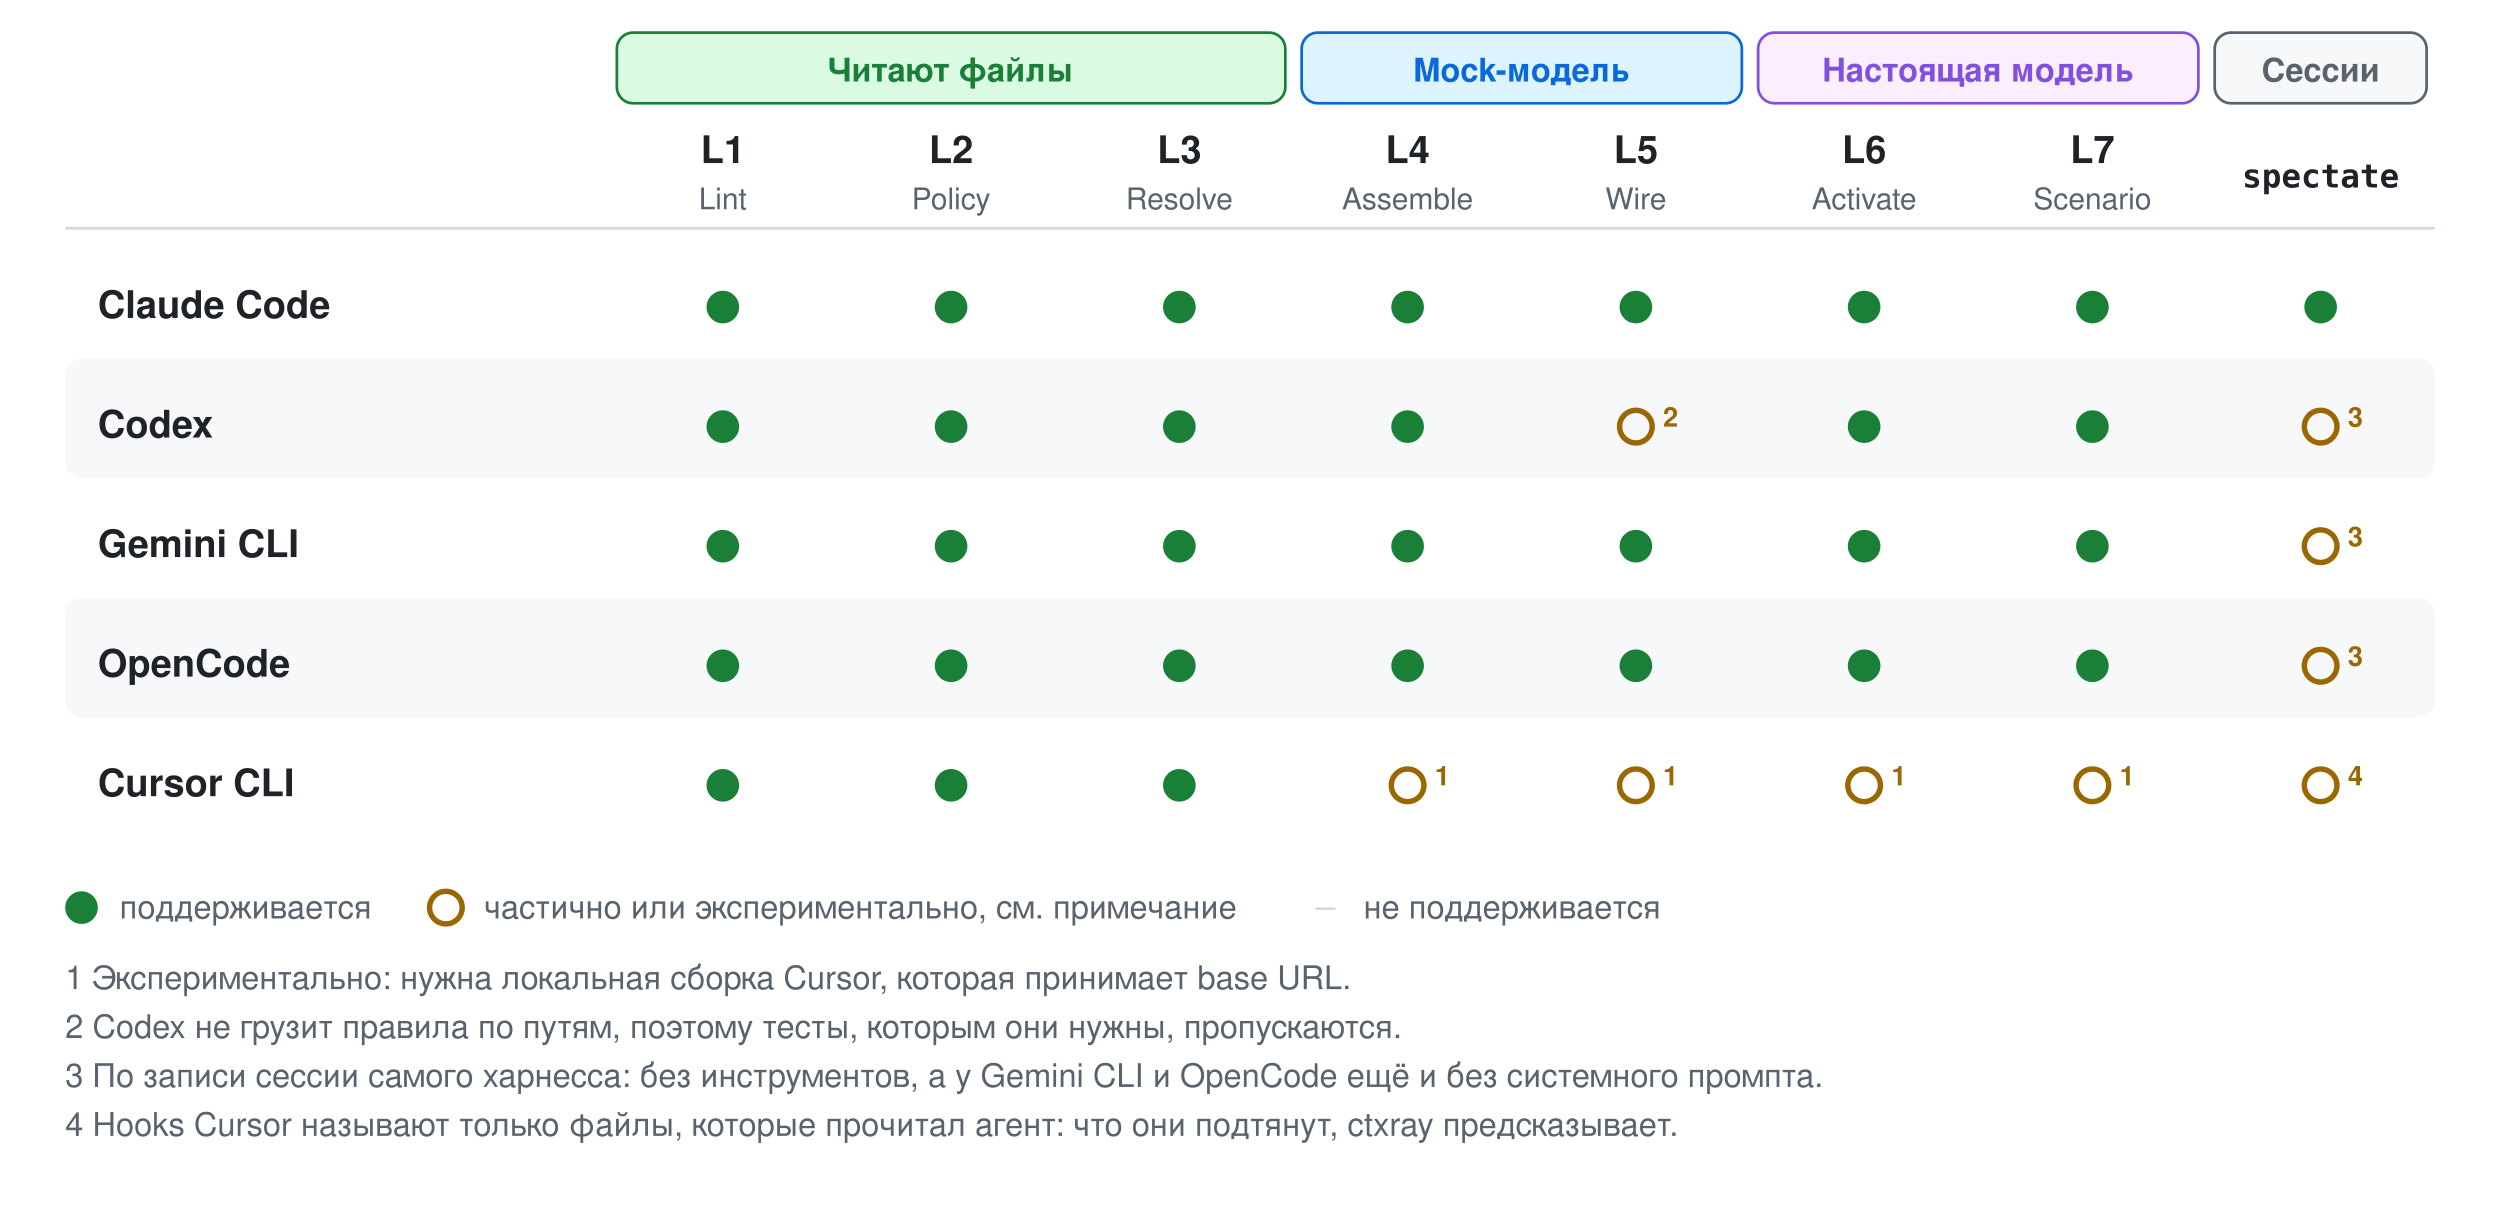
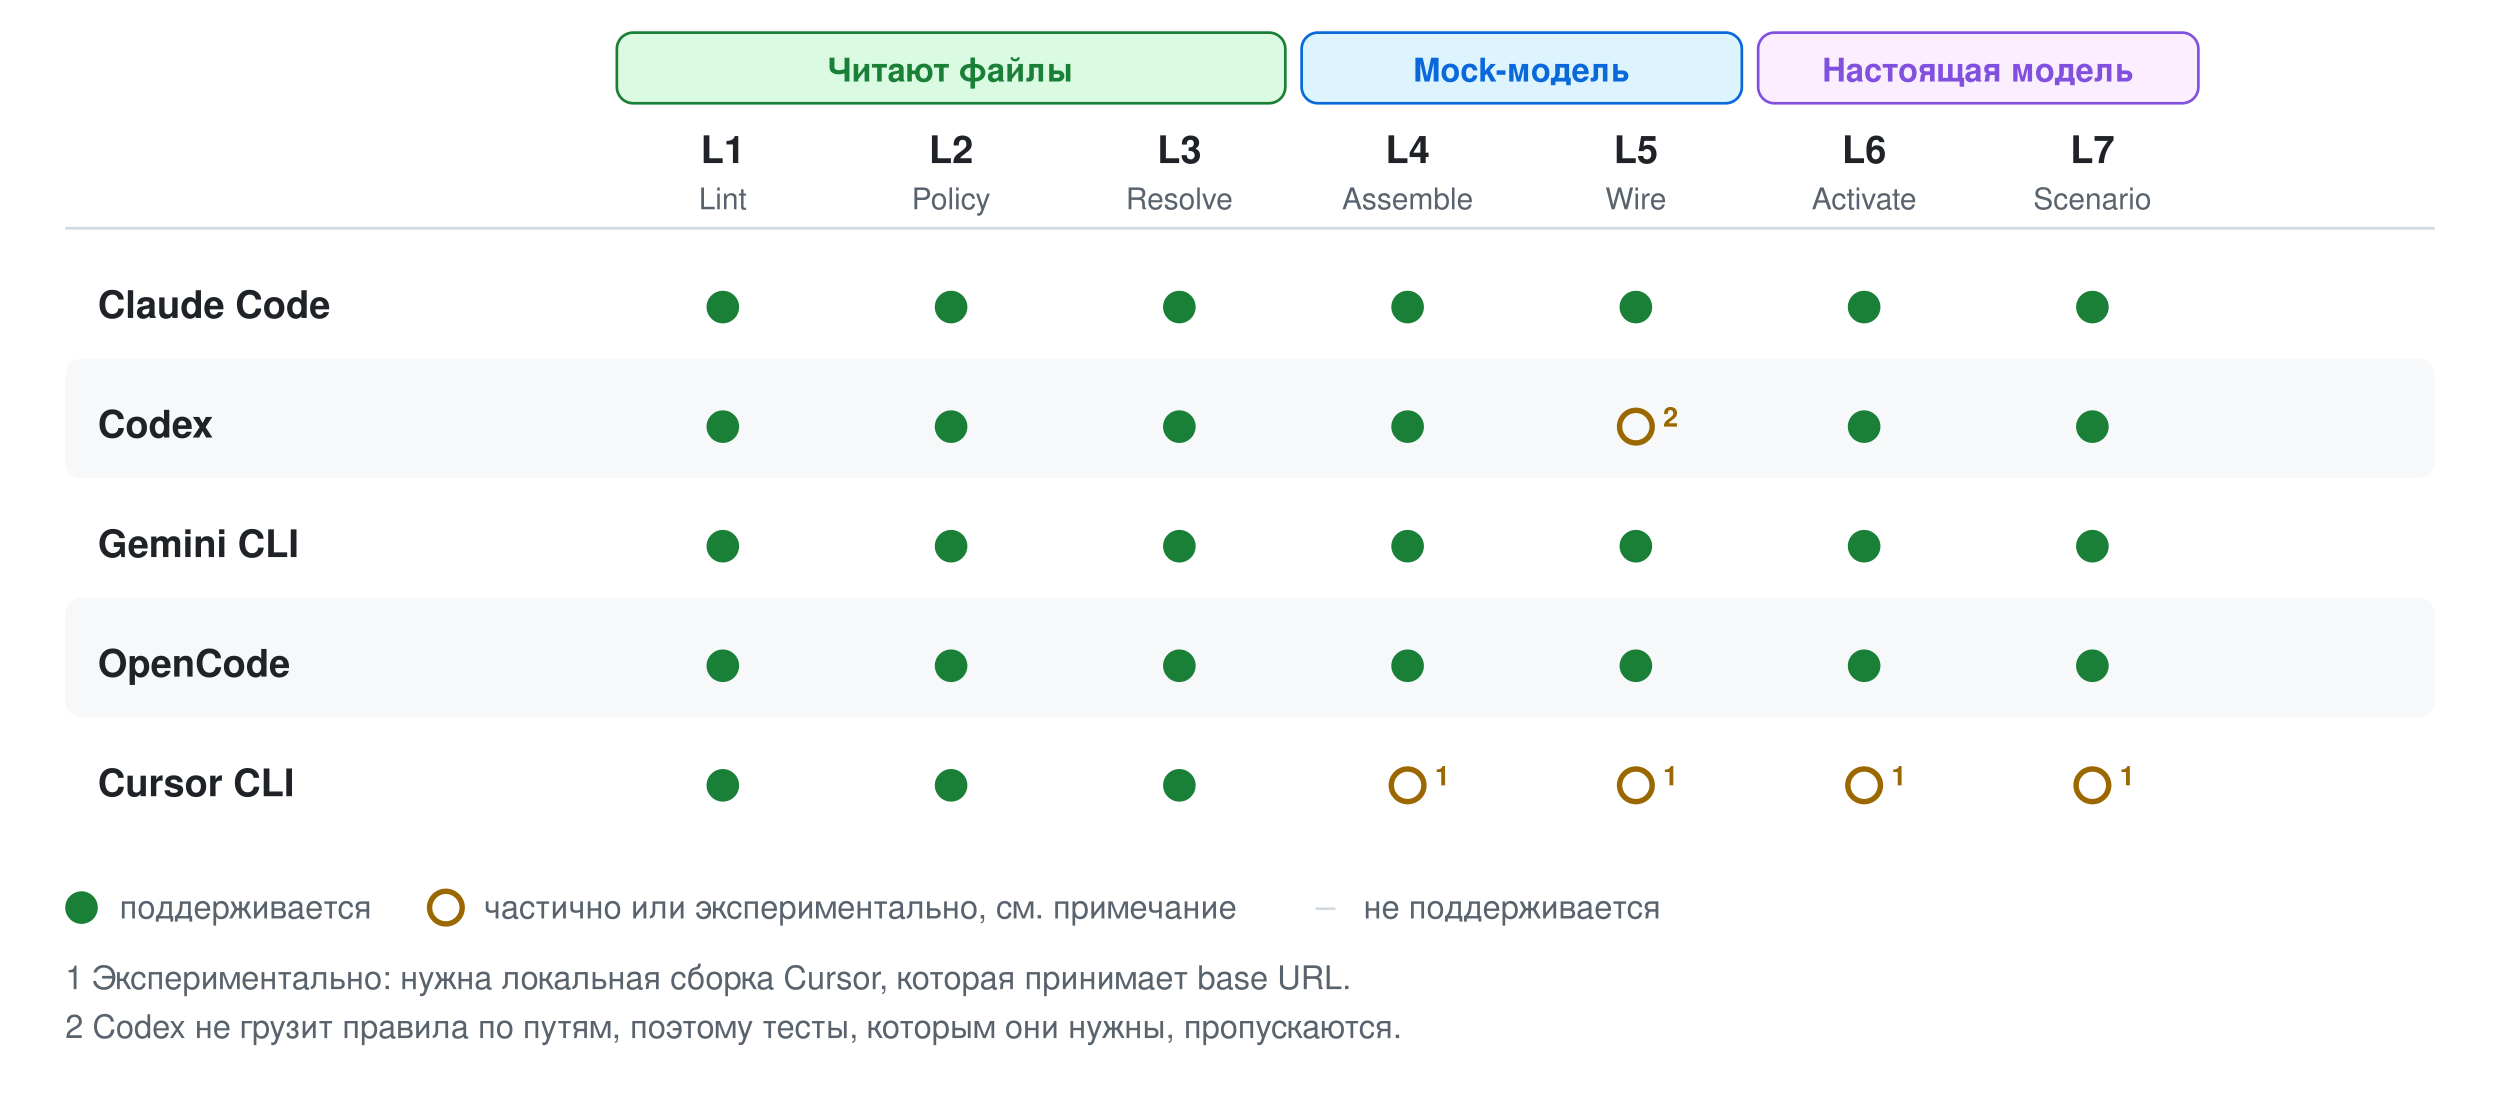
- <svg xmlns="http://www.w3.org/2000/svg" width="920" height="444" viewBox="0 0 920 444" font-family="-apple-system, BlinkMacSystemFont, 'Segoe UI', Helvetica, Arial, sans-serif" role="img">
+ <svg xmlns="http://www.w3.org/2000/svg" width="920" height="408" viewBox="0 0 920 408" font-family="-apple-system, BlinkMacSystemFont, 'Segoe UI', Helvetica, Arial, sans-serif" role="img">
  <rect x="227.0" y="12" width="246.0" height="26" rx="6" fill="#dafbe1" stroke="#1a7f37" stroke-width="1" />
  <text x="350.0" y="30" font-size="12" fill="#1a7f37" font-weight="600" text-anchor="middle">Читают файлы</text>
  <rect x="479.0" y="12" width="162.0" height="26" rx="6" fill="#ddf4ff" stroke="#0969da" stroke-width="1" />
  <text x="560.0" y="30" font-size="12" fill="#0969da" font-weight="600" text-anchor="middle">Mock-модель</text>
  <rect x="647.0" y="12" width="162.0" height="26" rx="6" fill="#fbefff" stroke="#8250df" stroke-width="1" />
  <text x="728.0" y="30" font-size="12" fill="#8250df" font-weight="600" text-anchor="middle">Настоящая модель</text>
-   <rect x="815.0" y="12" width="78.0" height="26" rx="6" fill="#f6f8fa" stroke="#59636e" stroke-width="1" />
-   <text x="854.0" y="30" font-size="12" fill="#59636e" font-weight="600" text-anchor="middle">Сессии</text>
  <text x="266.0" y="60" font-size="14" fill="#1f2328" font-weight="700" text-anchor="middle">L1</text>
  <text x="266.0" y="77" font-size="11" fill="#59636e" text-anchor="middle">Lint</text>
  <text x="350.0" y="60" font-size="14" fill="#1f2328" font-weight="700" text-anchor="middle">L2</text>
  <text x="350.0" y="77" font-size="11" fill="#59636e" text-anchor="middle">Policy</text>
  <text x="434.0" y="60" font-size="14" fill="#1f2328" font-weight="700" text-anchor="middle">L3</text>
  <text x="434.0" y="77" font-size="11" fill="#59636e" text-anchor="middle">Resolve</text>
  <text x="518.0" y="60" font-size="14" fill="#1f2328" font-weight="700" text-anchor="middle">L4</text>
  <text x="518.0" y="77" font-size="11" fill="#59636e" text-anchor="middle">Assemble</text>
  <text x="602.0" y="60" font-size="14" fill="#1f2328" font-weight="700" text-anchor="middle">L5</text>
  <text x="602.0" y="77" font-size="11" fill="#59636e" text-anchor="middle">Wire</text>
  <text x="686.0" y="60" font-size="14" fill="#1f2328" font-weight="700" text-anchor="middle">L6</text>
  <text x="686.0" y="77" font-size="11" fill="#59636e" text-anchor="middle">Activate</text>
  <text x="770.0" y="60" font-size="14" fill="#1f2328" font-weight="700" text-anchor="middle">L7</text>
  <text x="770.0" y="77" font-size="11" fill="#59636e" text-anchor="middle">Scenario</text>
-   <text x="854.0" y="69" font-size="12" fill="#1f2328" font-weight="600" text-anchor="middle" font-family="ui-monospace, SFMono-Regular, 'SF Mono', Menlo, Consolas, monospace">spectate</text>
  <path d="M24 84 H896" fill="none" stroke="#d1d9e0" stroke-width="1" />
  <text x="36" y="117" font-size="14" fill="#1f2328" font-weight="600">Claude Code</text>
  <circle cx="266.0" cy="113" r="6" fill="#1a7f37" />
  <circle cx="350.0" cy="113" r="6" fill="#1a7f37" />
  <circle cx="434.0" cy="113" r="6" fill="#1a7f37" />
  <circle cx="518.0" cy="113" r="6" fill="#1a7f37" />
  <circle cx="602.0" cy="113" r="6" fill="#1a7f37" />
  <circle cx="686.0" cy="113" r="6" fill="#1a7f37" />
  <circle cx="770.0" cy="113" r="6" fill="#1a7f37" />
-   <circle cx="854.0" cy="113" r="6" fill="#1a7f37" />
  <rect x="24" y="132" width="872" height="44" rx="6" fill="#f6f8fa" />
  <text x="36" y="161" font-size="14" fill="#1f2328" font-weight="600">Codex</text>
  <circle cx="266.0" cy="157" r="6" fill="#1a7f37" />
  <circle cx="350.0" cy="157" r="6" fill="#1a7f37" />
  <circle cx="434.0" cy="157" r="6" fill="#1a7f37" />
  <circle cx="518.0" cy="157" r="6" fill="#1a7f37" />
  <circle cx="602.0" cy="157" r="6" fill="none" stroke="#9a6700" stroke-width="2" />
  <text x="612.0" y="157" font-size="10" fill="#9a6700" font-weight="700">2</text>
  <circle cx="686.0" cy="157" r="6" fill="#1a7f37" />
  <circle cx="770.0" cy="157" r="6" fill="#1a7f37" />
-   <circle cx="854.0" cy="157" r="6" fill="none" stroke="#9a6700" stroke-width="2" />
-   <text x="864.0" y="157" font-size="10" fill="#9a6700" font-weight="700">3</text>
  <text x="36" y="205" font-size="14" fill="#1f2328" font-weight="600">Gemini CLI</text>
  <circle cx="266.0" cy="201" r="6" fill="#1a7f37" />
  <circle cx="350.0" cy="201" r="6" fill="#1a7f37" />
  <circle cx="434.0" cy="201" r="6" fill="#1a7f37" />
  <circle cx="518.0" cy="201" r="6" fill="#1a7f37" />
  <circle cx="602.0" cy="201" r="6" fill="#1a7f37" />
  <circle cx="686.0" cy="201" r="6" fill="#1a7f37" />
  <circle cx="770.0" cy="201" r="6" fill="#1a7f37" />
-   <circle cx="854.0" cy="201" r="6" fill="none" stroke="#9a6700" stroke-width="2" />
-   <text x="864.0" y="201" font-size="10" fill="#9a6700" font-weight="700">3</text>
  <rect x="24" y="220" width="872" height="44" rx="6" fill="#f6f8fa" />
  <text x="36" y="249" font-size="14" fill="#1f2328" font-weight="600">OpenCode</text>
  <circle cx="266.0" cy="245" r="6" fill="#1a7f37" />
  <circle cx="350.0" cy="245" r="6" fill="#1a7f37" />
  <circle cx="434.0" cy="245" r="6" fill="#1a7f37" />
  <circle cx="518.0" cy="245" r="6" fill="#1a7f37" />
  <circle cx="602.0" cy="245" r="6" fill="#1a7f37" />
  <circle cx="686.0" cy="245" r="6" fill="#1a7f37" />
  <circle cx="770.0" cy="245" r="6" fill="#1a7f37" />
-   <circle cx="854.0" cy="245" r="6" fill="none" stroke="#9a6700" stroke-width="2" />
-   <text x="864.0" y="245" font-size="10" fill="#9a6700" font-weight="700">3</text>
  <text x="36" y="293" font-size="14" fill="#1f2328" font-weight="600">Cursor CLI</text>
  <circle cx="266.0" cy="289" r="6" fill="#1a7f37" />
  <circle cx="350.0" cy="289" r="6" fill="#1a7f37" />
  <circle cx="434.0" cy="289" r="6" fill="#1a7f37" />
  <circle cx="518.0" cy="289" r="6" fill="none" stroke="#9a6700" stroke-width="2" />
  <text x="528.0" y="289" font-size="10" fill="#9a6700" font-weight="700">1</text>
  <circle cx="602.0" cy="289" r="6" fill="none" stroke="#9a6700" stroke-width="2" />
  <text x="612.0" y="289" font-size="10" fill="#9a6700" font-weight="700">1</text>
  <circle cx="686.0" cy="289" r="6" fill="none" stroke="#9a6700" stroke-width="2" />
  <text x="696.0" y="289" font-size="10" fill="#9a6700" font-weight="700">1</text>
  <circle cx="770.0" cy="289" r="6" fill="none" stroke="#9a6700" stroke-width="2" />
  <text x="780.0" y="289" font-size="10" fill="#9a6700" font-weight="700">1</text>
-   <circle cx="854.0" cy="289" r="6" fill="none" stroke="#9a6700" stroke-width="2" />
-   <text x="864.0" y="289" font-size="10" fill="#9a6700" font-weight="700">4</text>
  <circle cx="30" cy="334" r="6" fill="#1a7f37" />
  <text x="44" y="338" font-size="12" fill="#59636e">поддерживается</text>
  <circle cx="164.08" cy="334" r="6" fill="none" stroke="#9a6700" stroke-width="2" />
  <text x="178.08" y="338" font-size="12" fill="#59636e">частично или экспериментально, см. примечание</text>
  <text x="487.76" y="338" font-size="13" fill="#d1d9e0" text-anchor="middle">–</text>
  <text x="501.76" y="338" font-size="12" fill="#59636e">не поддерживается</text>
  <text x="24" y="364" font-size="12" fill="#59636e">1  Экспериментально: нужна локальная сборка Cursor, которая принимает base URL.</text>
  <text x="24" y="382" font-size="12" fill="#59636e">2  Codex не грузит правила по путям, поэтому тесты, которым они нужны, пропускаются.</text>
-   <text x="24" y="400" font-size="12" fill="#59636e">3  По записи сессии самого харнесса: без инструментов, а у Gemini CLI и OpenCode ещё и без системного промпта.</text>
-   <text x="24" y="418" font-size="12" fill="#59636e">4  Hooks Cursor называют только файлы, которые прочитал агент: что они подтянут, ctxray предсказывает.</text>
</svg>
